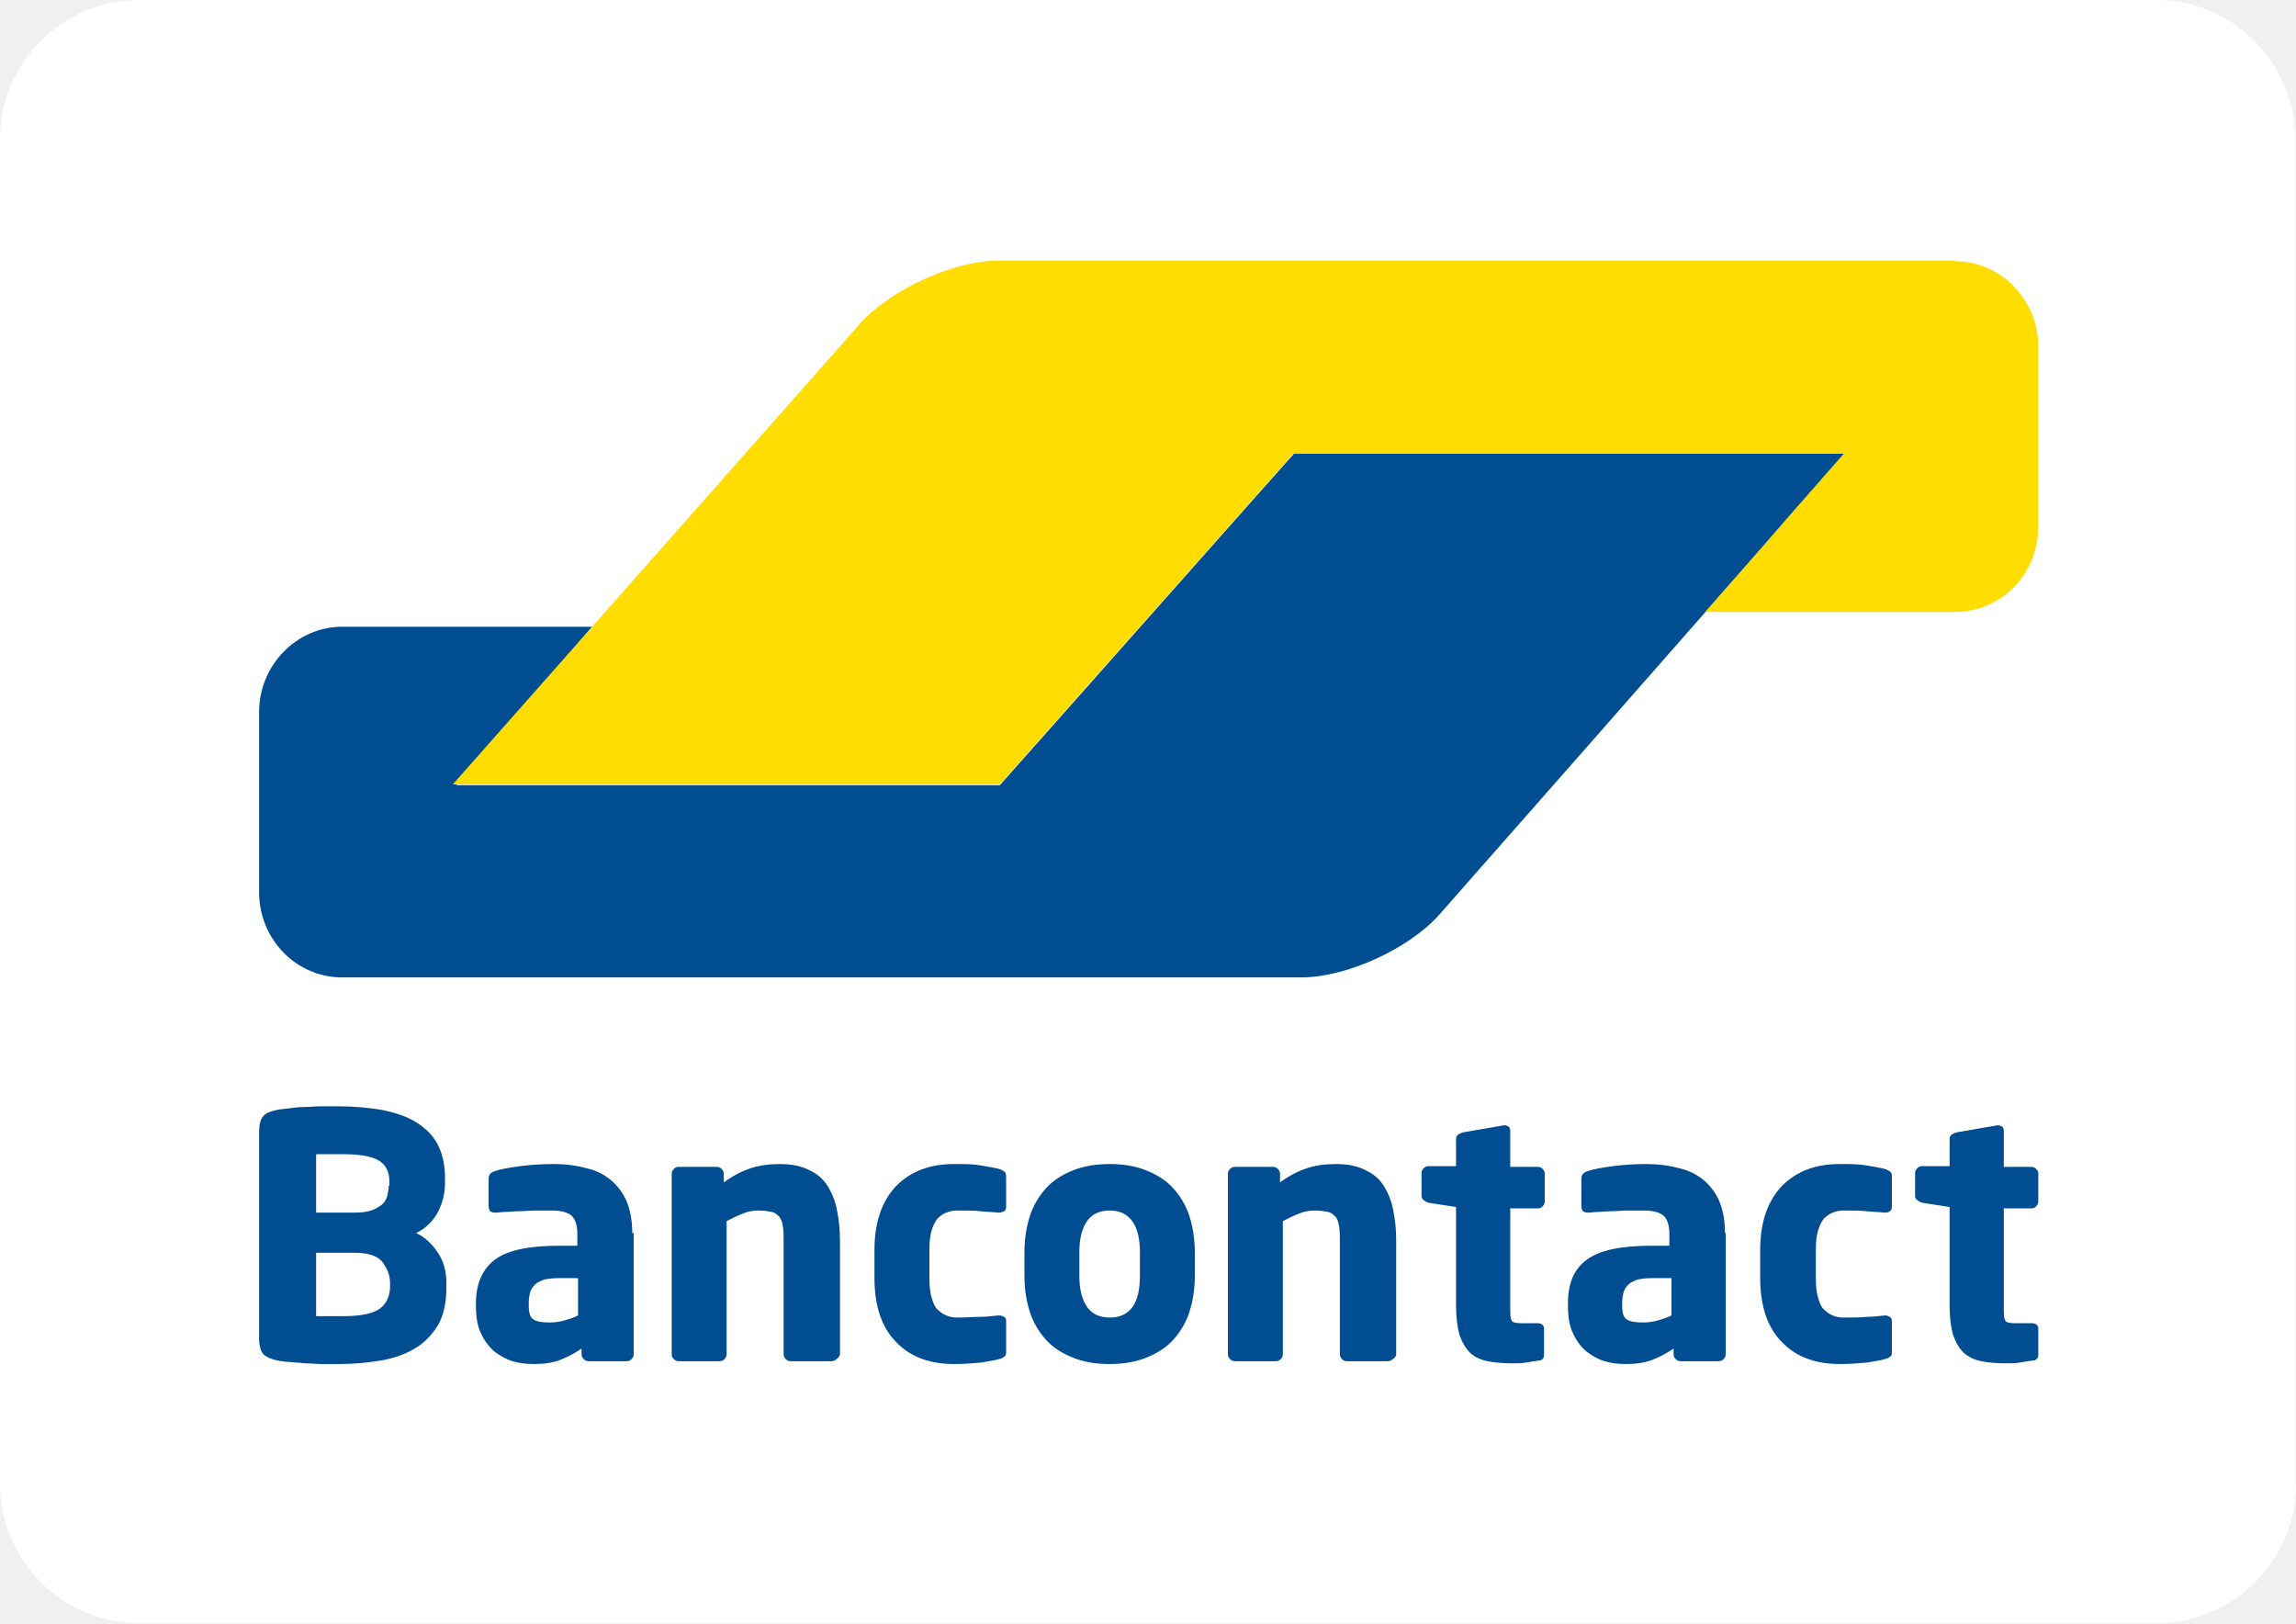
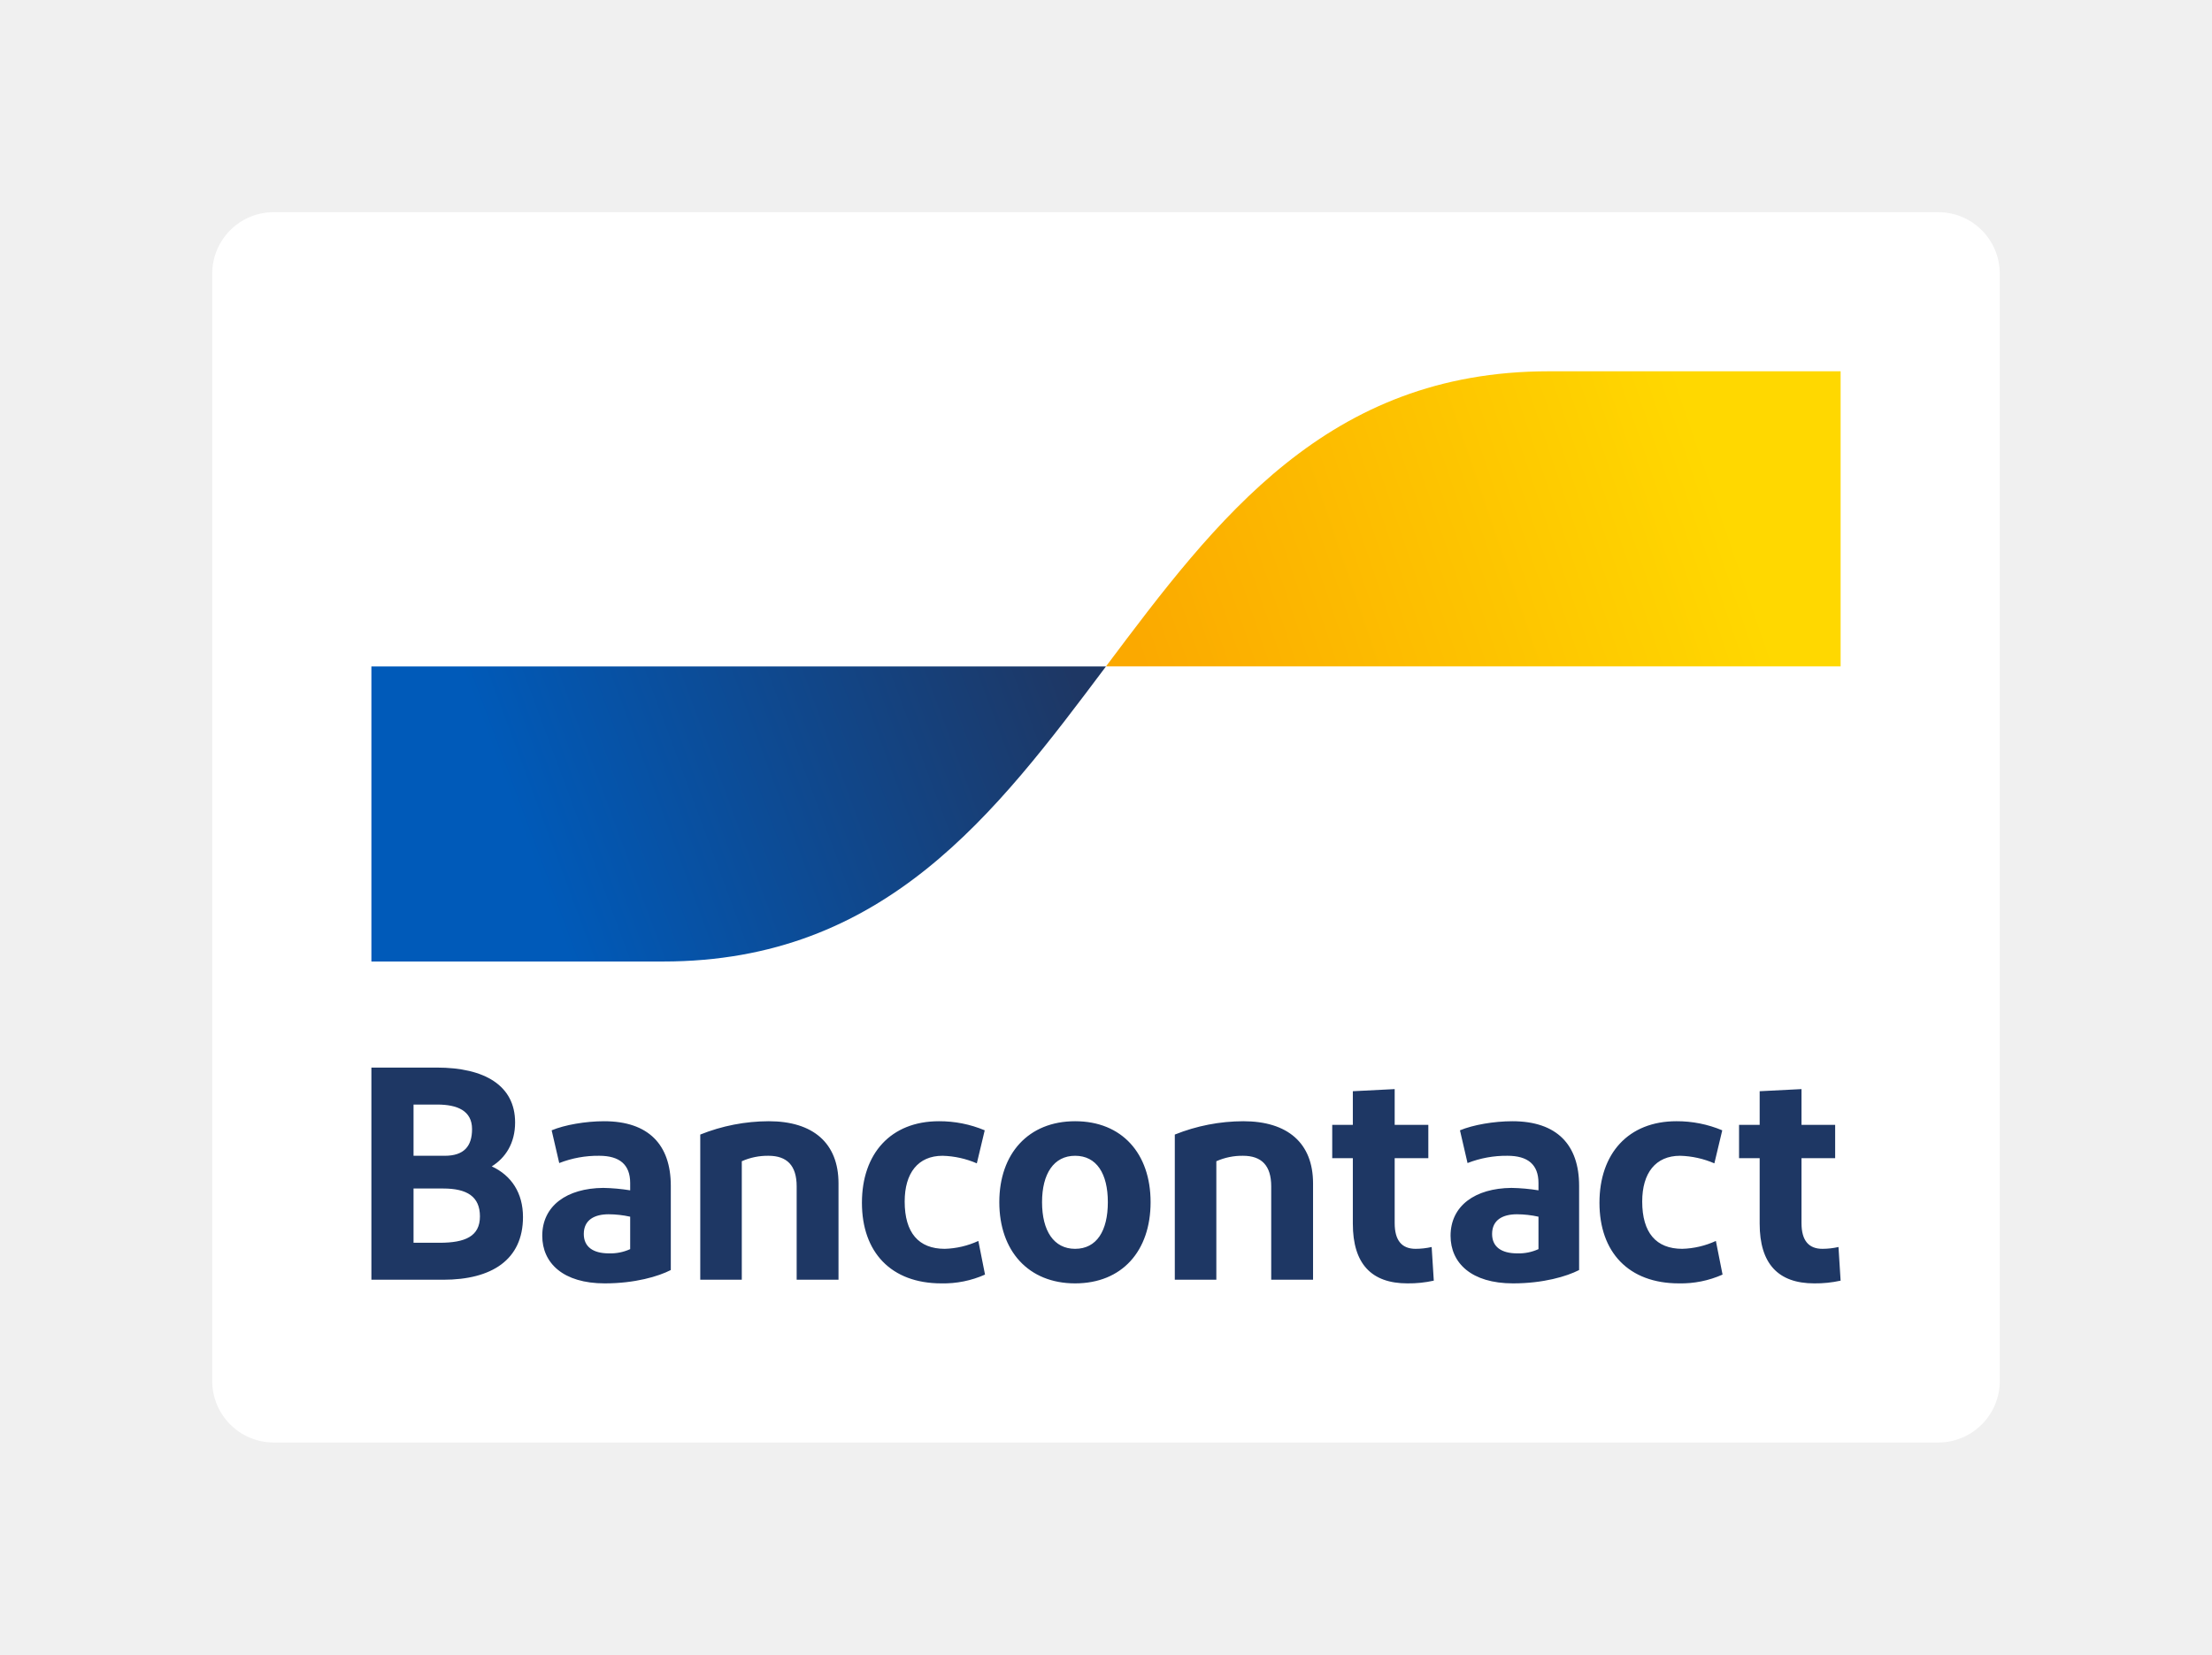
- <svg xmlns="http://www.w3.org/2000/svg" version="1.1" id="Layer_1" x="0px" y="0px" viewBox="0 0 326.1 230.5" style="enable-background:new 0 0 326.1 230.5;" xml:space="preserve">
-   <style type="text/css">
- 	.st0{fill:#FFFFFF;}
- 	.st1{fill:#004E91;}
- 	.st2{fill:#FFDD00;}
- 	.st3{fill:none;}
- </style>
-   <g>
-     <g>
-       <path class="st0" d="M326.1,210.7c0,10.9-8.9,19.8-19.8,19.8H19.8C8.9,230.5,0,221.6,0,210.7V19.8C0,8.9,8.9,0,19.8,0h286.4    c10.9,0,19.8,8.9,19.8,19.8V210.7z" />
-     </g>
-     <g>
-       <path class="st1" d="M262,64.4h-11.8h-54.6h-11.8l-8,9l-25.8,29.1v0l-8,9h-11.8H76.6H64.8l7.8-9.1l3.7-4.3l7.8-9.1H72.3H57.1h-8.5    c-6.5,0-11.8,5.5-11.8,12.1v0v23.4v2.2c0,6.7,5.3,12.1,11.8,12.1h3.3h124h8.9c6.5,0,15.4-4.1,19.7-9l20.6-23.4L262,64.4z" />
-       <path class="st2" d="M277.7,37.1c6.5,0,11.8,5.5,11.8,12.1v25.6c0,6.7-5.3,12.1-11.8,12.1h-6.4H254h-11.8l7.9-9c0,0,0,0,0,0    l3.9-4.5l7.9-9h-78.2l-41.7,47H64.3l55.7-63l2.1-2.4c4.4-4.9,13.3-9,19.8-9h2.7H277.7z" />
-     </g>
-     <path class="st1" d="M289.5,192.4v-3.7c0-0.5-0.3-0.8-1-0.8h-2.4c-0.7,0-1.2-0.1-1.3-0.4c-0.2-0.3-0.2-0.9-0.2-1.9v-14h3.9   c0.3,0,0.5-0.1,0.7-0.3c0.2-0.2,0.3-0.4,0.3-0.7v-3.9c0-0.3-0.1-0.5-0.3-0.7c-0.2-0.2-0.4-0.3-0.7-0.3h-3.9v-5.1   c0-0.3-0.1-0.5-0.2-0.6c-0.2-0.1-0.4-0.2-0.6-0.2h-0.1l-5.8,1c-0.3,0.1-0.5,0.2-0.7,0.3c-0.2,0.2-0.3,0.4-0.3,0.6v3.9h-3.9   c-0.3,0-0.5,0.1-0.7,0.3c-0.2,0.2-0.3,0.4-0.3,0.7v3.2c0,0.3,0.1,0.5,0.3,0.6c0.2,0.2,0.4,0.3,0.7,0.4l3.9,0.6v14   c0,1.7,0.2,3.1,0.5,4.2c0.4,1.1,0.9,1.9,1.5,2.5c0.7,0.6,1.5,1,2.5,1.2c1,0.2,2.2,0.3,3.5,0.3c0.7,0,1.3,0,1.9-0.1   c0.5-0.1,1.2-0.2,1.9-0.3C289.2,193.2,289.5,192.9,289.5,192.4 M268.7,191.9v-4.3c0-0.3-0.1-0.5-0.3-0.6c-0.2-0.1-0.4-0.2-0.6-0.2   h-0.1c-0.9,0.1-1.8,0.2-2.6,0.2c-0.8,0.1-1.9,0.1-3.3,0.1c-0.5,0-1.1-0.1-1.5-0.3c-0.5-0.2-0.9-0.5-1.3-0.9c-0.4-0.4-0.6-1-0.8-1.7   c-0.2-0.7-0.3-1.6-0.3-2.7v-4c0-1.1,0.1-2,0.3-2.7c0.2-0.7,0.5-1.3,0.8-1.7c0.4-0.4,0.8-0.7,1.3-0.9c0.5-0.2,1-0.3,1.5-0.3   c1.4,0,2.5,0,3.3,0.1c0.8,0.1,1.7,0.1,2.6,0.2h0.1c0.3,0,0.5-0.1,0.6-0.2c0.2-0.1,0.3-0.3,0.3-0.6v-4.3c0-0.4-0.1-0.6-0.2-0.7   c-0.2-0.1-0.4-0.3-0.8-0.4c-0.7-0.2-1.5-0.3-2.6-0.5c-1.1-0.2-2.3-0.2-3.8-0.2c-3.4,0-6.1,1-8.2,3.1c-2,2.1-3.1,5.1-3.1,9.1v4   c0,3.9,1,7,3.1,9.1c2,2.1,4.8,3.1,8.2,3.1c1.4,0,2.7-0.1,3.8-0.2c1.1-0.2,2-0.3,2.6-0.5c0.4-0.1,0.6-0.2,0.8-0.4   C268.7,192.5,268.7,192.2,268.7,191.9 M237.4,186.8c-0.6,0.3-1.2,0.5-1.9,0.7c-0.7,0.2-1.4,0.3-2.1,0.3c-1,0-1.8-0.1-2.3-0.4   s-0.7-0.9-0.7-2V185c0-0.6,0.1-1.1,0.2-1.5c0.1-0.4,0.4-0.8,0.7-1.1c0.3-0.3,0.8-0.5,1.3-0.7c0.5-0.1,1.2-0.2,2.1-0.2h2.7V186.8z    M245,175.1c0-1.8-0.3-3.3-0.8-4.5c-0.5-1.2-1.3-2.2-2.2-3c-1-0.8-2.1-1.4-3.5-1.7c-1.4-0.4-3-0.6-4.7-0.6c-1.6,0-3.2,0.1-4.7,0.3   c-1.5,0.2-2.7,0.4-3.6,0.7c-0.6,0.2-0.9,0.5-0.9,1.1v3.9c0,0.3,0.1,0.5,0.2,0.7c0.2,0.1,0.4,0.2,0.6,0.2h0.2c0.4,0,0.9-0.1,1.4-0.1   c0.6,0,1.2-0.1,1.9-0.1c0.7,0,1.5-0.1,2.3-0.1c0.8,0,1.6,0,2.3,0c1.1,0,2,0.2,2.6,0.6c0.6,0.4,1,1.3,1,2.7v1.7h-2.6   c-4.1,0-7.2,0.6-9,1.9c-1.9,1.3-2.8,3.4-2.8,6.2v0.4c0,1.6,0.2,2.9,0.7,3.9c0.5,1.1,1.1,1.9,1.9,2.6c0.8,0.6,1.6,1.1,2.6,1.4   c1,0.3,2,0.4,3.1,0.4c1.4,0,2.7-0.2,3.7-0.6c1-0.4,2-0.9,3-1.6v0.8c0,0.3,0.1,0.5,0.3,0.7c0.2,0.2,0.4,0.3,0.7,0.3h5.4   c0.3,0,0.5-0.1,0.7-0.3c0.2-0.2,0.3-0.4,0.3-0.7V175.1z M219.3,192.4v-3.7c0-0.5-0.3-0.8-1-0.8H216c-0.7,0-1.2-0.1-1.3-0.4   c-0.2-0.3-0.2-0.9-0.2-1.9v-14h3.9c0.3,0,0.5-0.1,0.7-0.3s0.3-0.4,0.3-0.7v-3.9c0-0.3-0.1-0.5-0.3-0.7s-0.4-0.3-0.7-0.3h-3.9v-5.1   c0-0.3-0.1-0.5-0.2-0.6c-0.2-0.1-0.4-0.2-0.6-0.2h-0.1l-5.8,1c-0.3,0.1-0.5,0.2-0.7,0.3c-0.2,0.2-0.3,0.4-0.3,0.6v3.9h-3.9   c-0.3,0-0.5,0.1-0.7,0.3c-0.2,0.2-0.3,0.4-0.3,0.7v3.2c0,0.3,0.1,0.5,0.3,0.6c0.2,0.2,0.4,0.3,0.7,0.4l3.9,0.6v14   c0,1.7,0.2,3.1,0.5,4.2c0.4,1.1,0.9,1.9,1.5,2.5s1.5,1,2.5,1.2c1,0.2,2.2,0.3,3.5,0.3c0.7,0,1.3,0,1.9-0.1c0.5-0.1,1.2-0.2,1.9-0.3   C219,193.2,219.3,192.9,219.3,192.4 M198.3,192.3v-16c0-1.5-0.1-2.9-0.4-4.3c-0.2-1.3-0.7-2.5-1.3-3.5c-0.6-1-1.5-1.8-2.6-2.3   c-1.1-0.6-2.5-0.9-4.3-0.9c-1.5,0-2.9,0.2-4.1,0.6c-1.2,0.4-2.4,1-3.8,2v-1.2c0-0.3-0.1-0.5-0.3-0.7c-0.2-0.2-0.4-0.3-0.7-0.3h-5.4   c-0.3,0-0.5,0.1-0.7,0.3c-0.2,0.2-0.3,0.4-0.3,0.7v25.6c0,0.3,0.1,0.5,0.3,0.7c0.2,0.2,0.4,0.3,0.7,0.3h5.8c0.3,0,0.5-0.1,0.7-0.3   c0.2-0.2,0.3-0.4,0.3-0.7v-18.9c0.8-0.4,1.6-0.8,2.4-1.1c0.7-0.3,1.5-0.4,2.2-0.4c0.7,0,1.3,0.1,1.8,0.2c0.5,0.1,0.8,0.4,1.1,0.7   c0.3,0.4,0.4,0.8,0.5,1.4c0.1,0.6,0.1,1.3,0.1,2.1v16c0,0.3,0.1,0.5,0.3,0.7c0.2,0.2,0.4,0.3,0.7,0.3h5.8c0.3,0,0.5-0.1,0.7-0.3   C198.2,192.8,198.3,192.5,198.3,192.3 M161.9,181.2c0,3.9-1.4,5.9-4.3,5.9c-1.4,0-2.5-0.5-3.2-1.5c-0.7-1-1.1-2.5-1.1-4.4v-3.4   c0-2,0.4-3.4,1.1-4.4c0.7-1,1.8-1.5,3.2-1.5c2.8,0,4.3,2,4.3,5.9V181.2z M169.7,177.8c0-1.9-0.3-3.7-0.8-5.2   c-0.5-1.5-1.3-2.8-2.3-3.9c-1-1.1-2.3-1.9-3.8-2.5c-1.5-0.6-3.2-0.9-5.2-0.9c-2,0-3.7,0.3-5.2,0.9c-1.5,0.6-2.8,1.4-3.8,2.5   c-1,1.1-1.8,2.4-2.3,3.9c-0.5,1.5-0.8,3.3-0.8,5.2v3.4c0,1.9,0.3,3.7,0.8,5.2c0.5,1.5,1.3,2.8,2.3,3.9c1,1.1,2.3,1.9,3.8,2.5   c1.5,0.6,3.2,0.9,5.2,0.9c2,0,3.7-0.3,5.2-0.9c1.5-0.6,2.8-1.4,3.8-2.5s1.8-2.4,2.3-3.9c0.5-1.5,0.8-3.3,0.8-5.2V177.8z    M142.9,191.9v-4.3c0-0.3-0.1-0.5-0.3-0.6c-0.2-0.1-0.4-0.2-0.7-0.2h-0.1c-0.9,0.1-1.8,0.2-2.6,0.2s-1.9,0.1-3.3,0.1   c-0.5,0-1.1-0.1-1.5-0.3c-0.5-0.2-0.9-0.5-1.3-0.9c-0.4-0.4-0.6-1-0.8-1.7c-0.2-0.7-0.3-1.6-0.3-2.7v-4c0-1.1,0.1-2,0.3-2.7   c0.2-0.7,0.5-1.3,0.8-1.7c0.4-0.4,0.8-0.7,1.3-0.9c0.5-0.2,1-0.3,1.5-0.3c1.4,0,2.5,0,3.3,0.1c0.8,0.1,1.7,0.1,2.6,0.2h0.1   c0.3,0,0.5-0.1,0.7-0.2c0.2-0.1,0.3-0.3,0.3-0.6v-4.3c0-0.4-0.1-0.6-0.2-0.7c-0.2-0.1-0.4-0.3-0.8-0.4c-0.7-0.2-1.5-0.3-2.6-0.5   c-1.1-0.2-2.3-0.2-3.8-0.2c-3.4,0-6.1,1-8.2,3.1c-2,2.1-3.1,5.1-3.1,9.1v4c0,3.9,1,7,3.1,9.1c2,2.1,4.8,3.1,8.2,3.1   c1.4,0,2.7-0.1,3.8-0.2c1.1-0.2,1.9-0.3,2.6-0.5c0.4-0.1,0.6-0.2,0.8-0.4C142.9,192.5,142.9,192.2,142.9,191.9 M119.3,192.3v-16   c0-1.5-0.1-2.9-0.4-4.3c-0.2-1.3-0.7-2.5-1.3-3.5c-0.6-1-1.5-1.8-2.6-2.3c-1.1-0.6-2.5-0.9-4.3-0.9c-1.5,0-2.9,0.2-4.1,0.6   c-1.2,0.4-2.4,1-3.8,2v-1.2c0-0.3-0.1-0.5-0.3-0.7c-0.2-0.2-0.4-0.3-0.7-0.3h-5.4c-0.3,0-0.5,0.1-0.7,0.3c-0.2,0.2-0.3,0.4-0.3,0.7   v25.6c0,0.3,0.1,0.5,0.3,0.7c0.2,0.2,0.4,0.3,0.7,0.3h5.8c0.3,0,0.5-0.1,0.7-0.3c0.2-0.2,0.3-0.4,0.3-0.7v-18.9   c0.8-0.4,1.6-0.8,2.4-1.1c0.7-0.3,1.5-0.4,2.2-0.4c0.7,0,1.3,0.1,1.8,0.2c0.5,0.1,0.8,0.4,1.1,0.7c0.3,0.4,0.4,0.8,0.5,1.4   c0.1,0.6,0.1,1.3,0.1,2.1v16c0,0.3,0.1,0.5,0.3,0.7c0.2,0.2,0.4,0.3,0.7,0.3h5.8c0.3,0,0.5-0.1,0.7-0.3   C119.1,192.8,119.3,192.5,119.3,192.3 M82.1,186.8c-0.6,0.3-1.2,0.5-1.9,0.7c-0.7,0.2-1.4,0.3-2.1,0.3c-1,0-1.8-0.1-2.3-0.4   s-0.7-0.9-0.7-2V185c0-0.6,0.1-1.1,0.2-1.5c0.1-0.4,0.4-0.8,0.7-1.1c0.3-0.3,0.8-0.5,1.3-0.7c0.5-0.1,1.2-0.2,2.1-0.2h2.7V186.8z    M89.8,175.1c0-1.8-0.3-3.3-0.8-4.5c-0.5-1.2-1.3-2.2-2.2-3c-1-0.8-2.1-1.4-3.5-1.7c-1.4-0.4-3-0.6-4.7-0.6c-1.6,0-3.2,0.1-4.7,0.3   c-1.5,0.2-2.7,0.4-3.6,0.7c-0.6,0.2-0.9,0.5-0.9,1.1v3.9c0,0.3,0.1,0.5,0.2,0.7c0.2,0.1,0.4,0.2,0.6,0.2h0.2c0.4,0,0.9-0.1,1.4-0.1   c0.6,0,1.2-0.1,2-0.1c0.7,0,1.5-0.1,2.3-0.1c0.8,0,1.6,0,2.3,0c1.1,0,2,0.2,2.6,0.6c0.6,0.4,1,1.3,1,2.7v1.7h-2.6   c-4.1,0-7.2,0.6-9,1.9s-2.8,3.4-2.8,6.2v0.4c0,1.6,0.2,2.9,0.7,3.9c0.5,1.1,1.1,1.9,1.9,2.6c0.8,0.6,1.6,1.1,2.6,1.4   c1,0.3,2,0.4,3.1,0.4c1.4,0,2.7-0.2,3.7-0.6s2-0.9,3-1.6v0.8c0,0.3,0.1,0.5,0.3,0.7c0.2,0.2,0.4,0.3,0.7,0.3h5.4   c0.3,0,0.5-0.1,0.7-0.3c0.2-0.2,0.3-0.4,0.3-0.7V175.1z M55.4,182.7c0,1.3-0.5,2.4-1.4,3.1c-0.9,0.7-2.7,1.1-5.1,1.1h-0.8   c-0.4,0-0.8,0-1.2,0c-0.4,0-0.8,0-1.2,0h-0.8v-9h5.4c1.9,0,3.3,0.4,4,1.3c0.7,0.9,1.1,1.9,1.1,3V182.7z M55.2,168.4   c0,0.5-0.1,1-0.2,1.5c-0.2,0.5-0.4,0.9-0.8,1.2c-0.4,0.3-0.9,0.6-1.5,0.8c-0.6,0.2-1.4,0.3-2.4,0.3h-5.4v-8.3c0.2,0,0.4,0,0.7,0   c0.3,0,0.7,0,1.1,0h1.1h0.8c2.5,0,4.2,0.3,5.2,0.9c1,0.6,1.5,1.6,1.5,2.9V168.4z M63.4,182.2c0-1.7-0.4-3.1-1.2-4.3   c-0.8-1.2-1.8-2.2-3.1-2.8c1.3-0.6,2.3-1.6,3-2.8c0.7-1.3,1.1-2.7,1.1-4.2v-0.9c0-1.9-0.4-3.5-1.1-4.8c-0.7-1.3-1.8-2.3-3.1-3.1   c-1.3-0.8-2.9-1.3-4.8-1.7c-1.9-0.3-3.9-0.5-6.2-0.5c-0.8,0-1.6,0-2.4,0c-0.8,0-1.6,0.1-2.4,0.1c-0.8,0-1.5,0.1-2.2,0.2   c-0.7,0.1-1.2,0.1-1.6,0.2c-0.9,0.2-1.6,0.4-2,0.9c-0.4,0.4-0.6,1.2-0.6,2.3V190c0,1.1,0.2,1.8,0.6,2.3c0.4,0.4,1.1,0.7,2,0.9   c0.5,0.1,1.1,0.2,1.7,0.2c0.7,0.1,1.4,0.1,2.2,0.2c0.8,0,1.6,0.1,2.4,0.1c0.8,0,1.7,0,2.5,0c2.1,0,4.1-0.2,5.9-0.5   c1.8-0.3,3.5-0.9,4.8-1.7c1.4-0.8,2.4-1.9,3.3-3.3c0.8-1.4,1.2-3.2,1.2-5.3V182.2z" />
-     <rect class="st3" width="326" height="230.5" />
-   </g>
+ <svg xmlns="http://www.w3.org/2000/svg" id="logo" viewBox="0 0 758.356 567.439">
+   <defs>
+     <style>.cls-1{fill:#fff;}.cls-2{fill:#1e3764;}.cls-3{fill:url(#Bancontact_blauw_rgb);}.cls-4{fill:url(#Bancontact_geel_rgb);}</style>
+     <linearGradient id="Bancontact_blauw_rgb" x1="178.27" y1="283.799" x2="362.51" y2="215.368" gradientUnits="userSpaceOnUse">
+       <stop offset="0" stop-color="#005ab9" />
+       <stop offset="1" stop-color="#1e3764" />
+     </linearGradient>
+     <linearGradient id="Bancontact_geel_rgb" x1="394.428" y1="237.305" x2="590.053" y2="170.562" gradientUnits="userSpaceOnUse">
+       <stop offset="0" stop-color="#fba900" />
+       <stop offset="1" stop-color="#ffd800" />
+     </linearGradient>
+   </defs>
+   <path id="rounded_white_background" class="cls-1" d="M93.855,72.758H664.501A21.096,21.096,0,0,1,685.597,93.855V473.585a21.096,21.096,0,0,1-21.096,21.096H93.855A21.096,21.096,0,0,1,72.758,473.585V93.855A21.096,21.096,0,0,1,93.855,72.758Z" />
+   <path id="Bancontact" class="cls-2" d="M127.328,438.865V366.107h22.451c16.319,0,26.817,6.132,26.817,18.813,0,7.172-3.326,12.161-8.003,15.071,6.756,3.118,10.706,9.147,10.706,17.358,0,14.656-10.706,21.516-27.336,21.516Zm14.448-42.512h10.706c6.548,0,9.355-3.222,9.355-9.147,0-6.341-5.093-8.419-11.953-8.419H141.776Zm0,29.831h8.939c8.731,0,13.824-2.183,13.824-9.043,0-6.756-4.365-9.562-12.577-9.562H141.776Zm65.541,13.928c-14.24,0-21.412-6.964-21.412-16.318,0-10.29,8.419-16.319,20.892-16.423a65.088,65.088,0,0,1,9.251.832v-2.495c0-6.34-3.638-9.355-10.602-9.355a36.466,36.466,0,0,0-13.72,2.495l-2.598-11.225c4.469-1.871,11.641-3.118,17.982-3.118,15.279,0,22.867,8.108,22.867,22.139V435.539C225.714,437.722,217.71,440.112,207.316,440.112Zm8.731-11.745V417.245a34.91,34.91,0,0,0-7.38-.832c-4.781,0-8.523,1.871-8.523,6.757,0,4.366,3.118,6.652,8.627,6.652A16.272,16.272,0,0,0,216.047,428.367ZM240.074,438.865V389.077a63.469,63.469,0,0,1,23.491-4.573c15.175,0,23.906,7.483,23.906,21.308v33.053H273.127V406.851c0-7.172-3.326-10.498-9.667-10.498a21.8,21.8,0,0,0-9.147,1.871v40.641Zm97.524-51.243L334.895,398.952a31.661,31.661,0,0,0-11.745-2.599c-8.419,0-12.993,5.925-12.993,15.695,0,10.706,4.781,16.215,13.72,16.215a29.425,29.425,0,0,0,11.537-2.703l2.287,11.538a34.984,34.984,0,0,1-14.967,3.014c-17.254,0-27.232-10.706-27.232-27.648,0-16.838,9.874-27.96,26.401-27.96A40.064,40.064,0,0,1,337.598,387.623Zm30.987,52.49c-16.007,0-25.985-11.122-25.985-27.856,0-16.631,9.978-27.752,25.985-27.752,16.111,0,25.881,11.122,25.881,27.752C394.466,428.991,384.696,440.112,368.585,440.112Zm0-11.849c7.38,0,11.225-6.132,11.225-16.007,0-9.771-3.846-15.903-11.225-15.903-7.276,0-11.33,6.132-11.33,15.903C357.255,422.131,361.309,428.263,368.585,428.263Zm34.182,10.602V389.077a63.469,63.469,0,0,1,23.491-4.573c15.175,0,23.906,7.483,23.906,21.308v33.053H435.82V406.851c0-7.172-3.326-10.498-9.667-10.498a21.8,21.8,0,0,0-9.147,1.871v40.641Zm79.746,1.247c-12.369,0-18.709-6.756-18.709-20.476V397.185h-7.068V385.751h7.068V374.214l14.344-.727v12.265H489.684V397.185H478.147v22.243c0,6.029,2.495,8.835,7.172,8.835a25.204,25.204,0,0,0,5.509-.624l.728,11.538A39.647,39.647,0,0,1,482.512,440.112Zm36.205,0c-14.24,0-21.412-6.964-21.412-16.318,0-10.29,8.419-16.319,20.892-16.423a65.088,65.088,0,0,1,9.251.832v-2.495c0-6.34-3.638-9.355-10.602-9.355a36.466,36.466,0,0,0-13.72,2.495l-2.598-11.225c4.469-1.871,11.641-3.118,17.982-3.118,15.279,0,22.867,8.108,22.867,22.139V435.539C537.114,437.722,529.111,440.112,518.717,440.112Zm8.731-11.745V417.245a34.91,34.91,0,0,0-7.38-.832c-4.781,0-8.523,1.871-8.523,6.757,0,4.366,3.118,6.652,8.627,6.652A16.271,16.271,0,0,0,527.448,428.367Zm63.003-40.745-2.703,11.329a31.661,31.661,0,0,0-11.745-2.599c-8.419,0-12.993,5.925-12.993,15.695,0,10.706,4.781,16.215,13.72,16.215a29.425,29.425,0,0,0,11.537-2.703l2.287,11.538a34.986,34.986,0,0,1-14.967,3.014c-17.254,0-27.233-10.706-27.233-27.648,0-16.838,9.874-27.96,26.401-27.96A40.064,40.064,0,0,1,590.451,387.623Zm31.536,52.49c-12.369,0-18.709-6.756-18.709-20.476V397.185h-7.068V385.751h7.068V374.214l14.344-.727v12.265h11.538V397.185H617.622v22.243c0,6.029,2.495,8.835,7.172,8.835a25.204,25.204,0,0,0,5.509-.624l.728,11.538A39.647,39.647,0,0,1,621.988,440.112Z" />
+   <path id="blue-symbol" class="cls-3" d="M227.379,329.728c75.9,0,113.85-50.6,151.8-101.2H127.328v101.2Z" />
+   <path id="yellow-symbol" class="cls-4" d="M530.979,127.327c-75.9,0-113.85,50.6-151.8,101.2H631.03V127.327Z" />
</svg>
